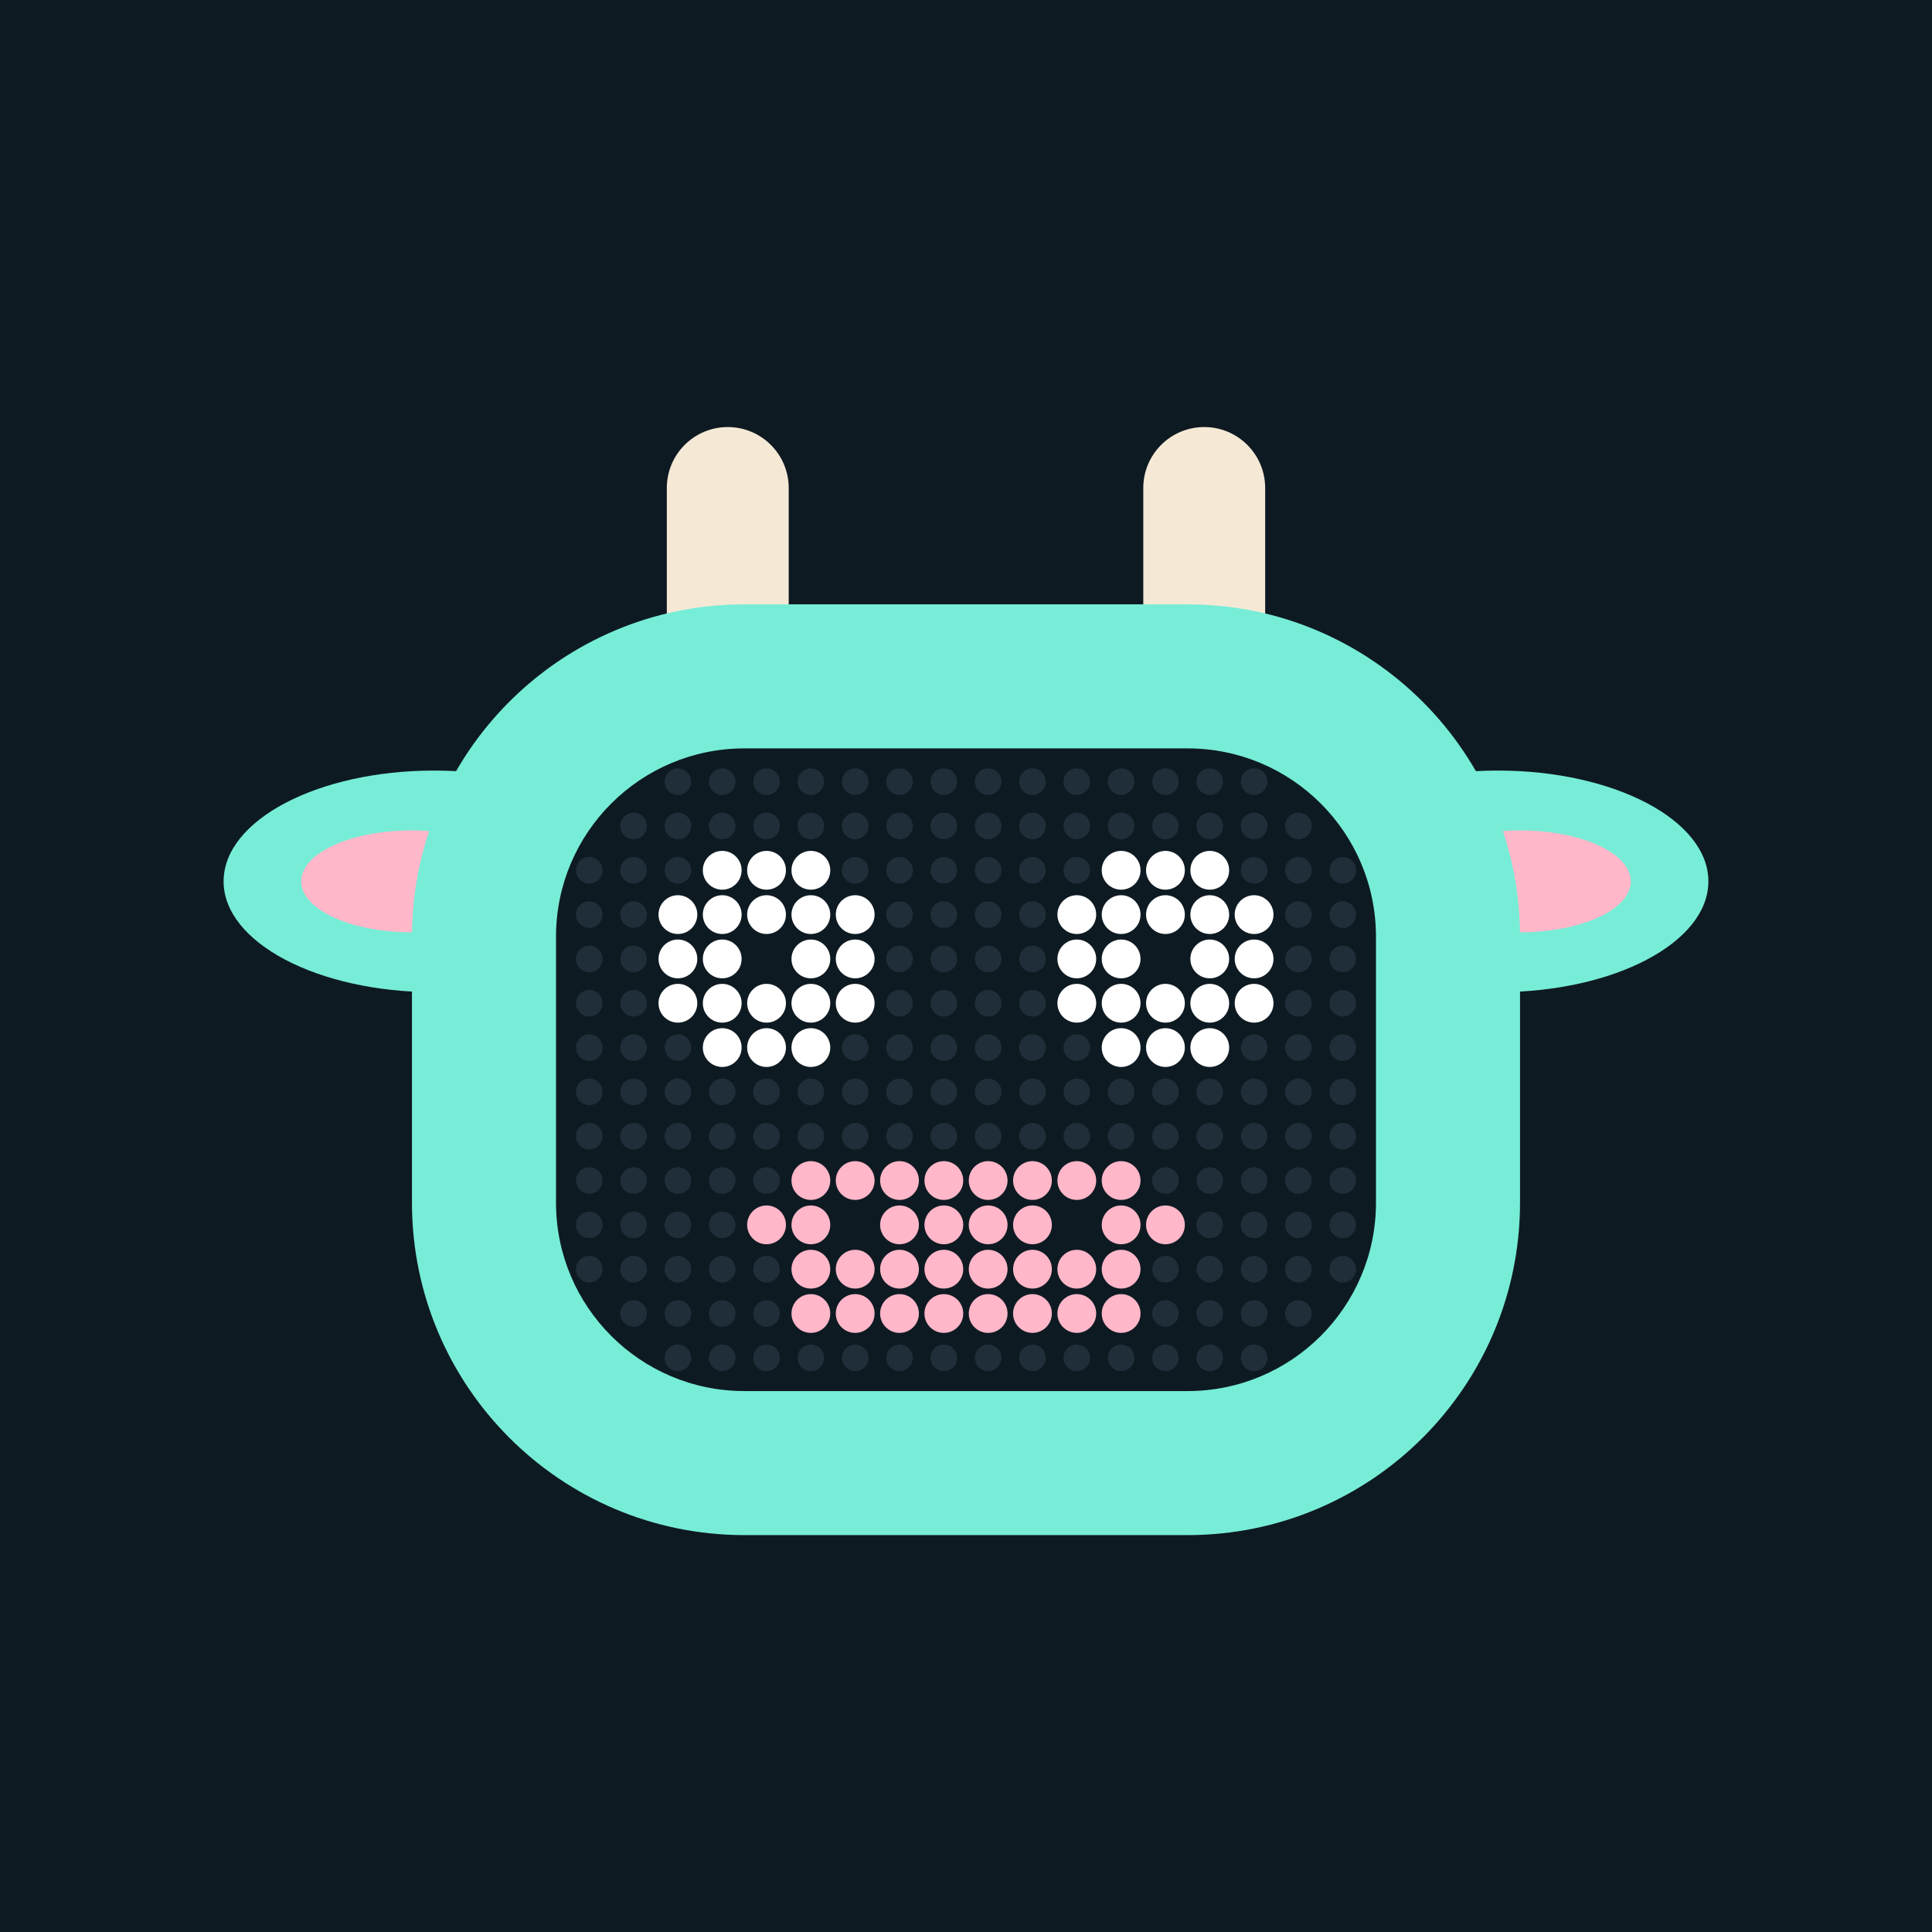
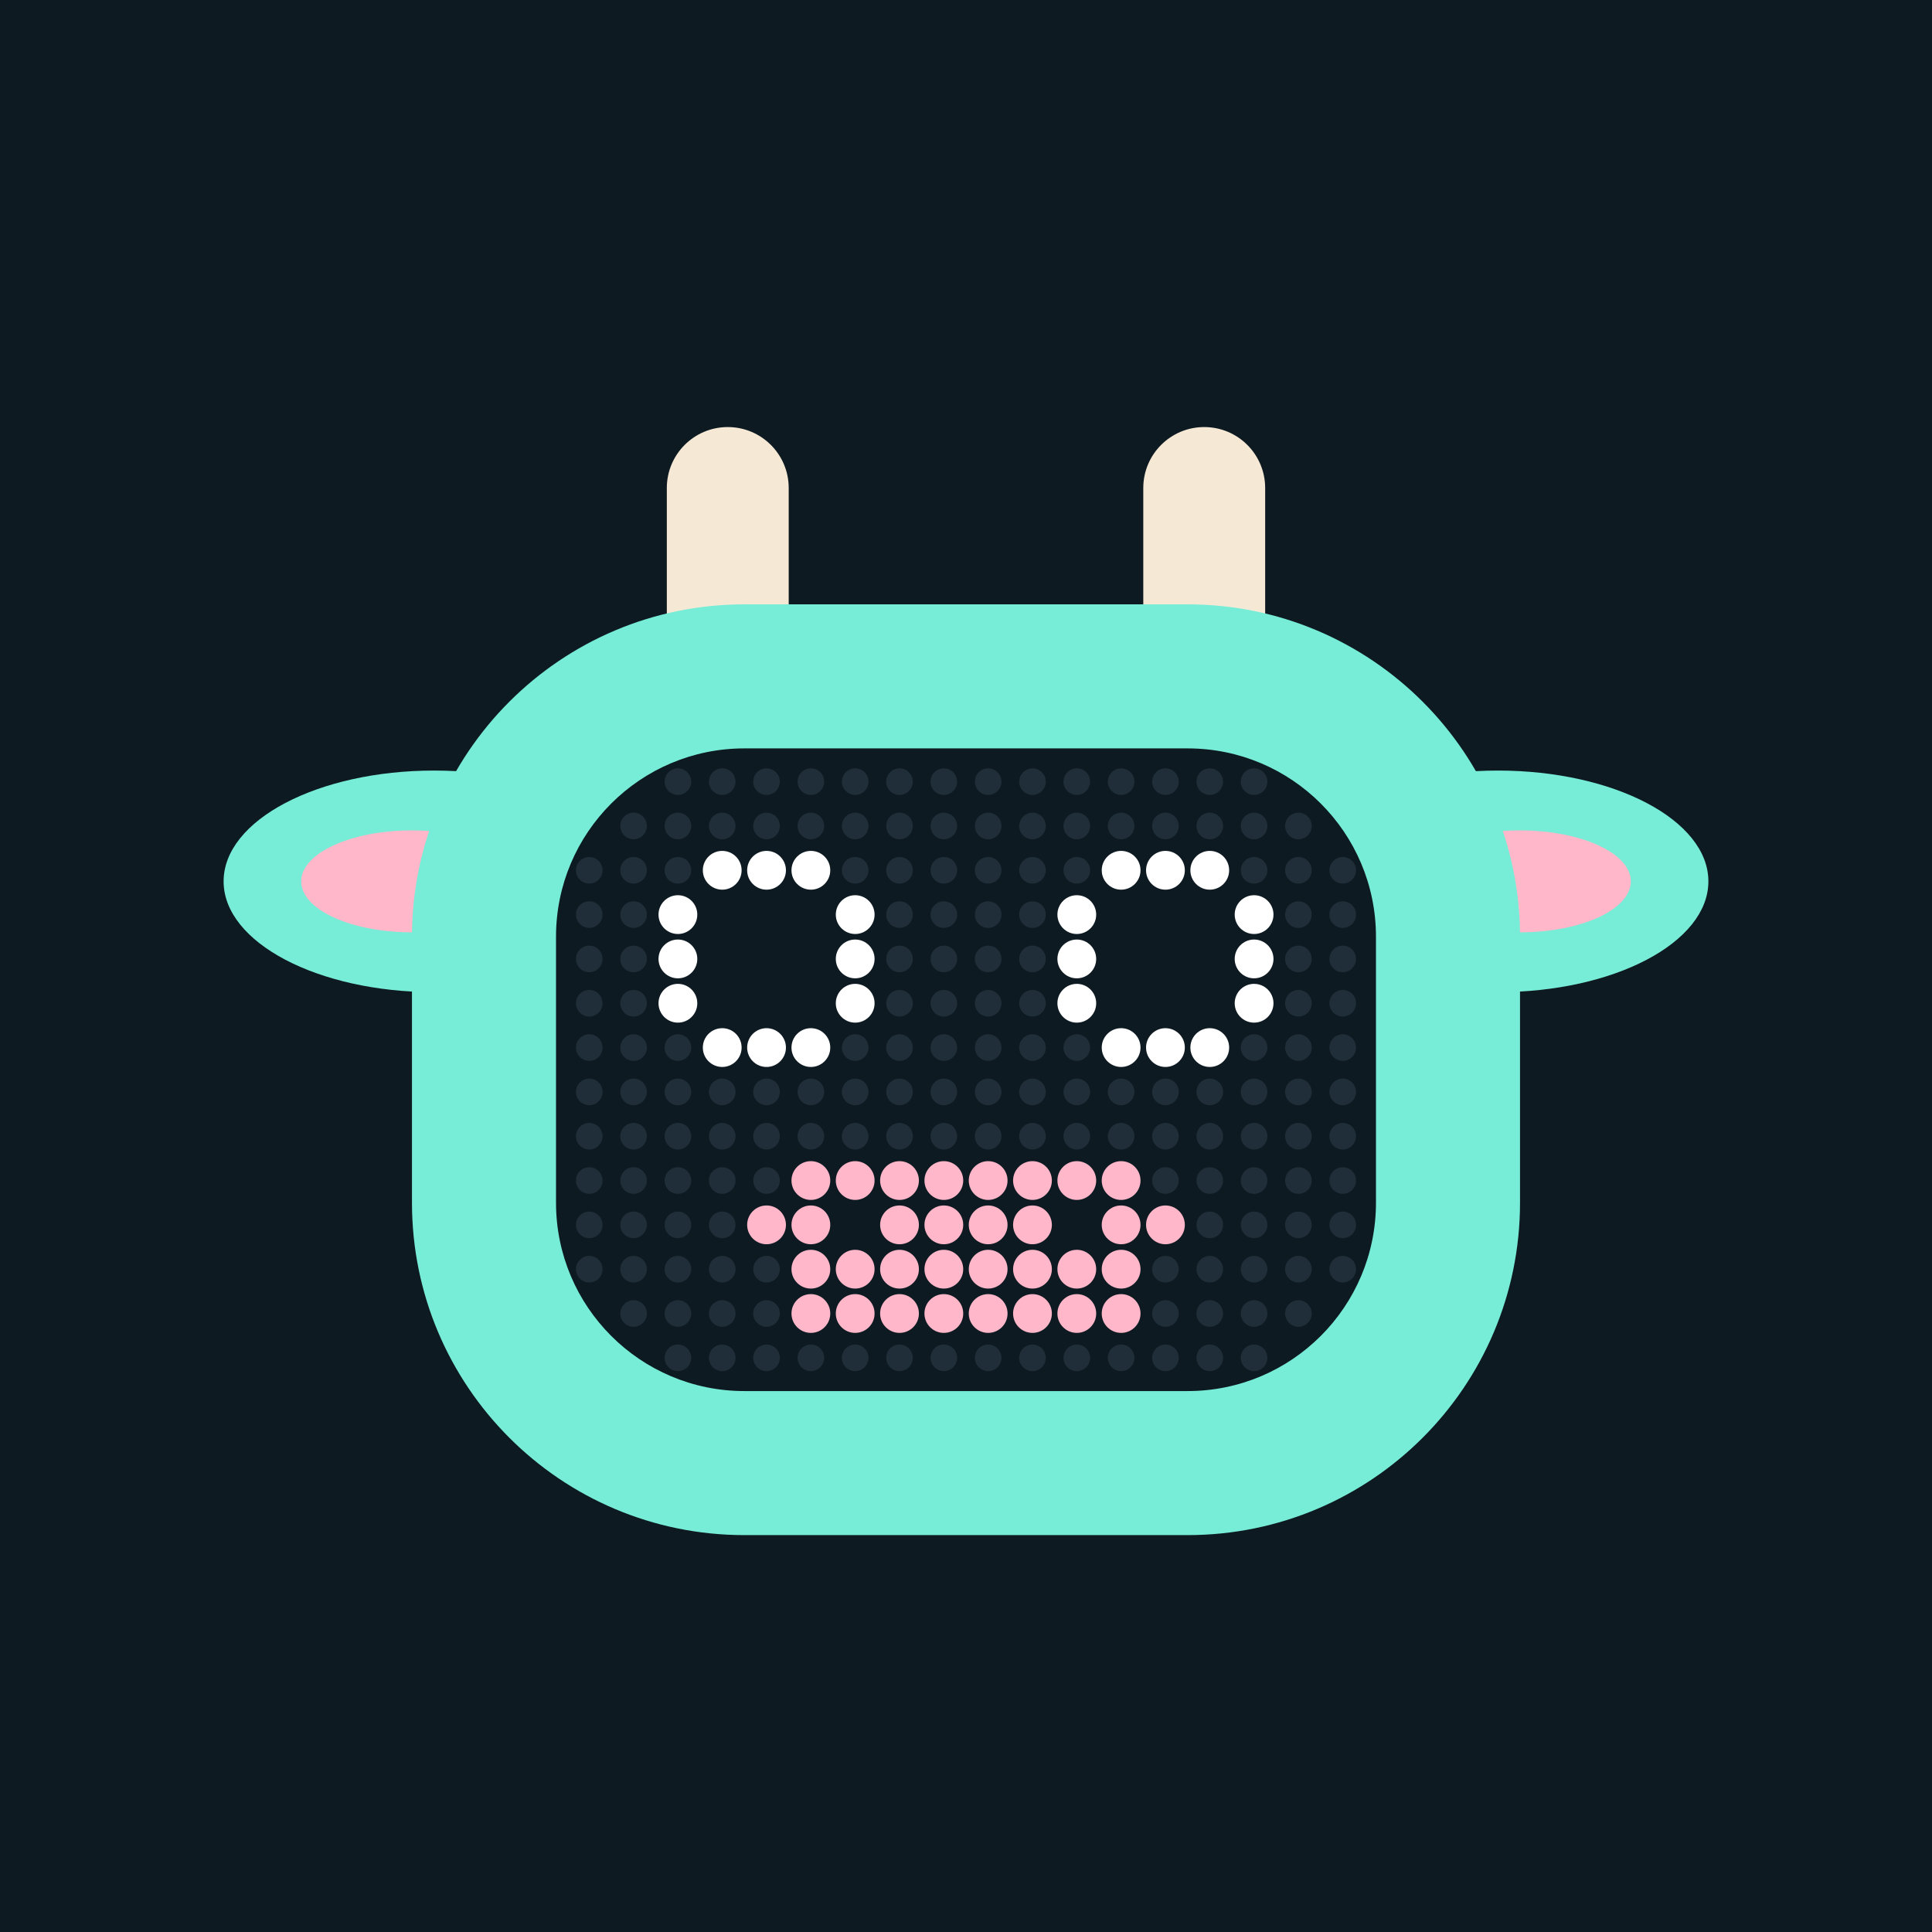
<svg xmlns="http://www.w3.org/2000/svg" viewBox="0 0 1024 1024" width="1024" height="1024">
  <rect width="1024" height="1024" fill="#0E1A22" />
  <g transform="translate(112.64,202.86) scale(5.8729)">
    <rect x="41" y="4" width="11" height="24" rx="5.5" fill="#F5E9D6" />
    <rect x="84" y="4" width="11" height="24" rx="5.5" fill="#F5E9D6" />
    <ellipse cx="20" cy="45" rx="19" ry="10" fill="#77EDD7" />
    <ellipse cx="18" cy="45" rx="10" ry="4.6" fill="#FFB7C9" />
    <ellipse cx="116" cy="45" rx="19" ry="10" fill="#77EDD7" />
    <ellipse cx="118" cy="45" rx="10" ry="4.6" fill="#FFB7C9" />
    <rect x="18" y="20" width="100" height="84" rx="30" fill="#77EDD7" />
    <rect x="31" y="33" width="74" height="58" rx="17" fill="#0E1A22" />
    <circle cx="42" cy="36" r="1.2" fill="#1F2E38" />
    <circle cx="46" cy="36" r="1.2" fill="#1F2E38" />
    <circle cx="50" cy="36" r="1.2" fill="#1F2E38" />
    <circle cx="54" cy="36" r="1.2" fill="#1F2E38" />
    <circle cx="58" cy="36" r="1.2" fill="#1F2E38" />
    <circle cx="62" cy="36" r="1.2" fill="#1F2E38" />
    <circle cx="66" cy="36" r="1.2" fill="#1F2E38" />
    <circle cx="70" cy="36" r="1.2" fill="#1F2E38" />
    <circle cx="74" cy="36" r="1.2" fill="#1F2E38" />
    <circle cx="78" cy="36" r="1.2" fill="#1F2E38" />
    <circle cx="82" cy="36" r="1.2" fill="#1F2E38" />
    <circle cx="86" cy="36" r="1.2" fill="#1F2E38" />
    <circle cx="90" cy="36" r="1.2" fill="#1F2E38" />
    <circle cx="94" cy="36" r="1.2" fill="#1F2E38" />
    <circle cx="38" cy="40" r="1.2" fill="#1F2E38" />
    <circle cx="42" cy="40" r="1.2" fill="#1F2E38" />
    <circle cx="46" cy="40" r="1.2" fill="#1F2E38" />
    <circle cx="50" cy="40" r="1.2" fill="#1F2E38" />
    <circle cx="54" cy="40" r="1.2" fill="#1F2E38" />
    <circle cx="58" cy="40" r="1.2" fill="#1F2E38" />
    <circle cx="62" cy="40" r="1.2" fill="#1F2E38" />
    <circle cx="66" cy="40" r="1.2" fill="#1F2E38" />
    <circle cx="70" cy="40" r="1.2" fill="#1F2E38" />
    <circle cx="74" cy="40" r="1.2" fill="#1F2E38" />
    <circle cx="78" cy="40" r="1.2" fill="#1F2E38" />
    <circle cx="82" cy="40" r="1.2" fill="#1F2E38" />
    <circle cx="86" cy="40" r="1.2" fill="#1F2E38" />
    <circle cx="90" cy="40" r="1.2" fill="#1F2E38" />
    <circle cx="94" cy="40" r="1.2" fill="#1F2E38" />
    <circle cx="98" cy="40" r="1.2" fill="#1F2E38" />
    <circle cx="34" cy="44" r="1.2" fill="#1F2E38" />
    <circle cx="38" cy="44" r="1.2" fill="#1F2E38" />
    <circle cx="42" cy="44" r="1.2" fill="#1F2E38" />
-     <circle cx="46" cy="44" r="1.75" fill="#FFFFFF" />
-     <circle cx="50" cy="44" r="1.75" fill="#FFFFFF" />
-     <circle cx="54" cy="44" r="1.75" fill="#FFFFFF" />
+     <circle class="ring" cx="46" cy="44" r="1.75" fill="#FFFFFF" />
+     <circle class="ring" cx="50" cy="44" r="1.75" fill="#FFFFFF" />
+     <circle class="ring" cx="54" cy="44" r="1.75" fill="#FFFFFF" />
    <circle cx="58" cy="44" r="1.2" fill="#1F2E38" />
    <circle cx="62" cy="44" r="1.2" fill="#1F2E38" />
    <circle cx="66" cy="44" r="1.2" fill="#1F2E38" />
    <circle cx="70" cy="44" r="1.2" fill="#1F2E38" />
    <circle cx="74" cy="44" r="1.2" fill="#1F2E38" />
    <circle cx="78" cy="44" r="1.2" fill="#1F2E38" />
-     <circle cx="82" cy="44" r="1.75" fill="#FFFFFF" />
-     <circle cx="86" cy="44" r="1.75" fill="#FFFFFF" />
-     <circle cx="90" cy="44" r="1.75" fill="#FFFFFF" />
+     <circle class="ring" cx="82" cy="44" r="1.75" fill="#FFFFFF" />
+     <circle class="ring" cx="86" cy="44" r="1.75" fill="#FFFFFF" />
+     <circle class="ring" cx="90" cy="44" r="1.75" fill="#FFFFFF" />
    <circle cx="94" cy="44" r="1.2" fill="#1F2E38" />
    <circle cx="98" cy="44" r="1.2" fill="#1F2E38" />
    <circle cx="102" cy="44" r="1.2" fill="#1F2E38" />
    <circle cx="34" cy="48" r="1.2" fill="#1F2E38" />
    <circle cx="38" cy="48" r="1.2" fill="#1F2E38" />
-     <circle cx="42" cy="48" r="1.75" fill="#FFFFFF" />
-     <circle cx="46" cy="48" r="1.75" fill="#FFFFFF" />
-     <circle cx="50" cy="48" r="1.75" fill="#FFFFFF" />
-     <circle cx="54" cy="48" r="1.75" fill="#FFFFFF" />
-     <circle cx="58" cy="48" r="1.75" fill="#FFFFFF" />
+     <circle class="ring" cx="42" cy="48" r="1.75" fill="#FFFFFF" />
+     <circle class="pupil" cx="46" cy="48" r="1.75" fill="#0E1A22" />
+     <circle class="pupil" cx="50" cy="48" r="1.75" fill="#0E1A22" />
+     <circle class="pupil" cx="54" cy="48" r="1.75" fill="#0E1A22" />
+     <circle class="ring" cx="58" cy="48" r="1.75" fill="#FFFFFF" />
    <circle cx="62" cy="48" r="1.2" fill="#1F2E38" />
    <circle cx="66" cy="48" r="1.2" fill="#1F2E38" />
    <circle cx="70" cy="48" r="1.2" fill="#1F2E38" />
    <circle cx="74" cy="48" r="1.2" fill="#1F2E38" />
-     <circle cx="78" cy="48" r="1.75" fill="#FFFFFF" />
-     <circle cx="82" cy="48" r="1.75" fill="#FFFFFF" />
-     <circle cx="86" cy="48" r="1.75" fill="#FFFFFF" />
-     <circle cx="90" cy="48" r="1.75" fill="#FFFFFF" />
-     <circle cx="94" cy="48" r="1.75" fill="#FFFFFF" />
+     <circle class="ring" cx="78" cy="48" r="1.75" fill="#FFFFFF" />
+     <circle class="pupil" cx="82" cy="48" r="1.75" fill="#0E1A22" />
+     <circle class="pupil" cx="86" cy="48" r="1.75" fill="#0E1A22" />
+     <circle class="pupil" cx="90" cy="48" r="1.75" fill="#0E1A22" />
+     <circle class="ring" cx="94" cy="48" r="1.75" fill="#FFFFFF" />
    <circle cx="98" cy="48" r="1.2" fill="#1F2E38" />
    <circle cx="102" cy="48" r="1.2" fill="#1F2E38" />
    <circle cx="34" cy="52" r="1.2" fill="#1F2E38" />
    <circle cx="38" cy="52" r="1.2" fill="#1F2E38" />
-     <circle cx="42" cy="52" r="1.75" fill="#FFFFFF" />
-     <circle cx="46" cy="52" r="1.75" fill="#FFFFFF" />
+     <circle class="ring" cx="42" cy="52" r="1.75" fill="#FFFFFF" />
+     <circle class="pupil" cx="46" cy="52" r="1.75" fill="#0E1A22" />
    <circle class="pupil" cx="50" cy="52" r="1.75" fill="#0E1A22" />
-     <circle cx="54" cy="52" r="1.75" fill="#FFFFFF" />
-     <circle cx="58" cy="52" r="1.75" fill="#FFFFFF" />
+     <circle class="pupil" cx="54" cy="52" r="1.75" fill="#0E1A22" />
+     <circle class="ring" cx="58" cy="52" r="1.75" fill="#FFFFFF" />
    <circle cx="62" cy="52" r="1.2" fill="#1F2E38" />
    <circle cx="66" cy="52" r="1.2" fill="#1F2E38" />
    <circle cx="70" cy="52" r="1.2" fill="#1F2E38" />
    <circle cx="74" cy="52" r="1.2" fill="#1F2E38" />
-     <circle cx="78" cy="52" r="1.75" fill="#FFFFFF" />
-     <circle cx="82" cy="52" r="1.75" fill="#FFFFFF" />
+     <circle class="ring" cx="78" cy="52" r="1.75" fill="#FFFFFF" />
+     <circle class="pupil" cx="82" cy="52" r="1.75" fill="#0E1A22" />
    <circle class="pupil" cx="86" cy="52" r="1.75" fill="#0E1A22" />
-     <circle cx="90" cy="52" r="1.75" fill="#FFFFFF" />
-     <circle cx="94" cy="52" r="1.75" fill="#FFFFFF" />
+     <circle class="pupil" cx="90" cy="52" r="1.75" fill="#0E1A22" />
+     <circle class="ring" cx="94" cy="52" r="1.75" fill="#FFFFFF" />
    <circle cx="98" cy="52" r="1.2" fill="#1F2E38" />
    <circle cx="102" cy="52" r="1.2" fill="#1F2E38" />
    <circle cx="34" cy="56" r="1.2" fill="#1F2E38" />
    <circle cx="38" cy="56" r="1.2" fill="#1F2E38" />
-     <circle cx="42" cy="56" r="1.75" fill="#FFFFFF" />
-     <circle cx="46" cy="56" r="1.75" fill="#FFFFFF" />
-     <circle cx="50" cy="56" r="1.75" fill="#FFFFFF" />
-     <circle cx="54" cy="56" r="1.75" fill="#FFFFFF" />
-     <circle cx="58" cy="56" r="1.75" fill="#FFFFFF" />
+     <circle class="ring" cx="42" cy="56" r="1.75" fill="#FFFFFF" />
+     <circle class="pupil" cx="46" cy="56" r="1.75" fill="#0E1A22" />
+     <circle class="pupil" cx="50" cy="56" r="1.75" fill="#0E1A22" />
+     <circle class="pupil" cx="54" cy="56" r="1.75" fill="#0E1A22" />
+     <circle class="ring" cx="58" cy="56" r="1.75" fill="#FFFFFF" />
    <circle cx="62" cy="56" r="1.2" fill="#1F2E38" />
    <circle cx="66" cy="56" r="1.2" fill="#1F2E38" />
    <circle cx="70" cy="56" r="1.2" fill="#1F2E38" />
    <circle cx="74" cy="56" r="1.2" fill="#1F2E38" />
-     <circle cx="78" cy="56" r="1.75" fill="#FFFFFF" />
-     <circle cx="82" cy="56" r="1.75" fill="#FFFFFF" />
-     <circle cx="86" cy="56" r="1.75" fill="#FFFFFF" />
-     <circle cx="90" cy="56" r="1.75" fill="#FFFFFF" />
-     <circle cx="94" cy="56" r="1.75" fill="#FFFFFF" />
+     <circle class="ring" cx="78" cy="56" r="1.75" fill="#FFFFFF" />
+     <circle class="pupil" cx="82" cy="56" r="1.75" fill="#0E1A22" />
+     <circle class="pupil" cx="86" cy="56" r="1.75" fill="#0E1A22" />
+     <circle class="pupil" cx="90" cy="56" r="1.75" fill="#0E1A22" />
+     <circle class="ring" cx="94" cy="56" r="1.75" fill="#FFFFFF" />
    <circle cx="98" cy="56" r="1.2" fill="#1F2E38" />
    <circle cx="102" cy="56" r="1.2" fill="#1F2E38" />
    <circle cx="34" cy="60" r="1.2" fill="#1F2E38" />
    <circle cx="38" cy="60" r="1.2" fill="#1F2E38" />
    <circle cx="42" cy="60" r="1.2" fill="#1F2E38" />
-     <circle cx="46" cy="60" r="1.75" fill="#FFFFFF" />
-     <circle cx="50" cy="60" r="1.75" fill="#FFFFFF" />
-     <circle cx="54" cy="60" r="1.75" fill="#FFFFFF" />
+     <circle class="ring" cx="46" cy="60" r="1.75" fill="#FFFFFF" />
+     <circle class="ring" cx="50" cy="60" r="1.75" fill="#FFFFFF" />
+     <circle class="ring" cx="54" cy="60" r="1.75" fill="#FFFFFF" />
    <circle cx="58" cy="60" r="1.2" fill="#1F2E38" />
    <circle cx="62" cy="60" r="1.2" fill="#1F2E38" />
    <circle cx="66" cy="60" r="1.2" fill="#1F2E38" />
    <circle cx="70" cy="60" r="1.2" fill="#1F2E38" />
    <circle cx="74" cy="60" r="1.2" fill="#1F2E38" />
    <circle cx="78" cy="60" r="1.2" fill="#1F2E38" />
-     <circle cx="82" cy="60" r="1.75" fill="#FFFFFF" />
-     <circle cx="86" cy="60" r="1.75" fill="#FFFFFF" />
-     <circle cx="90" cy="60" r="1.75" fill="#FFFFFF" />
+     <circle class="ring" cx="82" cy="60" r="1.75" fill="#FFFFFF" />
+     <circle class="ring" cx="86" cy="60" r="1.75" fill="#FFFFFF" />
+     <circle class="ring" cx="90" cy="60" r="1.75" fill="#FFFFFF" />
    <circle cx="94" cy="60" r="1.2" fill="#1F2E38" />
    <circle cx="98" cy="60" r="1.2" fill="#1F2E38" />
    <circle cx="102" cy="60" r="1.2" fill="#1F2E38" />
    <circle cx="34" cy="64" r="1.2" fill="#1F2E38" />
    <circle cx="38" cy="64" r="1.2" fill="#1F2E38" />
    <circle cx="42" cy="64" r="1.2" fill="#1F2E38" />
    <circle cx="46" cy="64" r="1.2" fill="#1F2E38" />
    <circle cx="50" cy="64" r="1.2" fill="#1F2E38" />
    <circle cx="54" cy="64" r="1.2" fill="#1F2E38" />
    <circle cx="58" cy="64" r="1.2" fill="#1F2E38" />
    <circle cx="62" cy="64" r="1.2" fill="#1F2E38" />
    <circle cx="66" cy="64" r="1.2" fill="#1F2E38" />
    <circle cx="70" cy="64" r="1.2" fill="#1F2E38" />
    <circle cx="74" cy="64" r="1.2" fill="#1F2E38" />
    <circle cx="78" cy="64" r="1.2" fill="#1F2E38" />
    <circle cx="82" cy="64" r="1.2" fill="#1F2E38" />
    <circle cx="86" cy="64" r="1.2" fill="#1F2E38" />
    <circle cx="90" cy="64" r="1.2" fill="#1F2E38" />
    <circle cx="94" cy="64" r="1.2" fill="#1F2E38" />
    <circle cx="98" cy="64" r="1.2" fill="#1F2E38" />
    <circle cx="102" cy="64" r="1.2" fill="#1F2E38" />
    <circle cx="34" cy="68" r="1.2" fill="#1F2E38" />
    <circle cx="38" cy="68" r="1.2" fill="#1F2E38" />
    <circle cx="42" cy="68" r="1.2" fill="#1F2E38" />
    <circle cx="46" cy="68" r="1.2" fill="#1F2E38" />
    <circle cx="50" cy="68" r="1.2" fill="#1F2E38" />
    <circle cx="54" cy="68" r="1.2" fill="#1F2E38" />
    <circle cx="58" cy="68" r="1.2" fill="#1F2E38" />
    <circle cx="62" cy="68" r="1.2" fill="#1F2E38" />
    <circle cx="66" cy="68" r="1.2" fill="#1F2E38" />
    <circle cx="70" cy="68" r="1.2" fill="#1F2E38" />
    <circle cx="74" cy="68" r="1.2" fill="#1F2E38" />
    <circle cx="78" cy="68" r="1.2" fill="#1F2E38" />
    <circle cx="82" cy="68" r="1.2" fill="#1F2E38" />
    <circle cx="86" cy="68" r="1.2" fill="#1F2E38" />
    <circle cx="90" cy="68" r="1.2" fill="#1F2E38" />
    <circle cx="94" cy="68" r="1.2" fill="#1F2E38" />
    <circle cx="98" cy="68" r="1.2" fill="#1F2E38" />
    <circle cx="102" cy="68" r="1.2" fill="#1F2E38" />
    <circle cx="34" cy="72" r="1.2" fill="#1F2E38" />
    <circle cx="38" cy="72" r="1.2" fill="#1F2E38" />
    <circle cx="42" cy="72" r="1.2" fill="#1F2E38" />
    <circle cx="46" cy="72" r="1.2" fill="#1F2E38" />
    <circle cx="50" cy="72" r="1.2" fill="#1F2E38" />
    <circle cx="54" cy="72" r="1.75" fill="#FFB7C9" />
    <circle cx="58" cy="72" r="1.75" fill="#FFB7C9" />
    <circle cx="62" cy="72" r="1.75" fill="#FFB7C9" />
    <circle cx="66" cy="72" r="1.75" fill="#FFB7C9" />
    <circle cx="70" cy="72" r="1.75" fill="#FFB7C9" />
    <circle cx="74" cy="72" r="1.75" fill="#FFB7C9" />
    <circle cx="78" cy="72" r="1.75" fill="#FFB7C9" />
    <circle cx="82" cy="72" r="1.75" fill="#FFB7C9" />
    <circle cx="86" cy="72" r="1.2" fill="#1F2E38" />
    <circle cx="90" cy="72" r="1.2" fill="#1F2E38" />
    <circle cx="94" cy="72" r="1.2" fill="#1F2E38" />
    <circle cx="98" cy="72" r="1.2" fill="#1F2E38" />
    <circle cx="102" cy="72" r="1.2" fill="#1F2E38" />
    <circle cx="34" cy="76" r="1.2" fill="#1F2E38" />
    <circle cx="38" cy="76" r="1.2" fill="#1F2E38" />
    <circle cx="42" cy="76" r="1.2" fill="#1F2E38" />
    <circle cx="46" cy="76" r="1.2" fill="#1F2E38" />
    <circle cx="50" cy="76" r="1.75" fill="#FFB7C9" />
    <circle cx="54" cy="76" r="1.75" fill="#FFB7C9" />
    <circle class="nostril" cx="58" cy="76" r="1.75" fill="#0E1A22" />
    <circle cx="62" cy="76" r="1.75" fill="#FFB7C9" />
    <circle cx="66" cy="76" r="1.75" fill="#FFB7C9" />
    <circle cx="70" cy="76" r="1.75" fill="#FFB7C9" />
    <circle cx="74" cy="76" r="1.75" fill="#FFB7C9" />
    <circle class="nostril" cx="78" cy="76" r="1.75" fill="#0E1A22" />
    <circle cx="82" cy="76" r="1.75" fill="#FFB7C9" />
    <circle cx="86" cy="76" r="1.75" fill="#FFB7C9" />
    <circle cx="90" cy="76" r="1.2" fill="#1F2E38" />
    <circle cx="94" cy="76" r="1.2" fill="#1F2E38" />
    <circle cx="98" cy="76" r="1.2" fill="#1F2E38" />
    <circle cx="102" cy="76" r="1.2" fill="#1F2E38" />
    <circle cx="34" cy="80" r="1.2" fill="#1F2E38" />
    <circle cx="38" cy="80" r="1.2" fill="#1F2E38" />
    <circle cx="42" cy="80" r="1.2" fill="#1F2E38" />
    <circle cx="46" cy="80" r="1.2" fill="#1F2E38" />
    <circle cx="50" cy="80" r="1.2" fill="#1F2E38" />
    <circle cx="54" cy="80" r="1.75" fill="#FFB7C9" />
    <circle cx="58" cy="80" r="1.75" fill="#FFB7C9" />
    <circle cx="62" cy="80" r="1.75" fill="#FFB7C9" />
    <circle cx="66" cy="80" r="1.75" fill="#FFB7C9" />
    <circle cx="70" cy="80" r="1.75" fill="#FFB7C9" />
    <circle cx="74" cy="80" r="1.75" fill="#FFB7C9" />
    <circle cx="78" cy="80" r="1.75" fill="#FFB7C9" />
    <circle cx="82" cy="80" r="1.75" fill="#FFB7C9" />
    <circle cx="86" cy="80" r="1.2" fill="#1F2E38" />
    <circle cx="90" cy="80" r="1.2" fill="#1F2E38" />
    <circle cx="94" cy="80" r="1.2" fill="#1F2E38" />
    <circle cx="98" cy="80" r="1.2" fill="#1F2E38" />
    <circle cx="102" cy="80" r="1.2" fill="#1F2E38" />
    <circle cx="38" cy="84" r="1.2" fill="#1F2E38" />
    <circle cx="42" cy="84" r="1.2" fill="#1F2E38" />
    <circle cx="46" cy="84" r="1.2" fill="#1F2E38" />
    <circle cx="50" cy="84" r="1.2" fill="#1F2E38" />
    <circle cx="54" cy="84" r="1.75" fill="#FFB7C9" />
    <circle cx="58" cy="84" r="1.75" fill="#FFB7C9" />
    <circle cx="62" cy="84" r="1.75" fill="#FFB7C9" />
    <circle cx="66" cy="84" r="1.75" fill="#FFB7C9" />
    <circle cx="70" cy="84" r="1.75" fill="#FFB7C9" />
    <circle cx="74" cy="84" r="1.75" fill="#FFB7C9" />
    <circle cx="78" cy="84" r="1.75" fill="#FFB7C9" />
    <circle cx="82" cy="84" r="1.75" fill="#FFB7C9" />
    <circle cx="86" cy="84" r="1.2" fill="#1F2E38" />
    <circle cx="90" cy="84" r="1.2" fill="#1F2E38" />
    <circle cx="94" cy="84" r="1.2" fill="#1F2E38" />
    <circle cx="98" cy="84" r="1.2" fill="#1F2E38" />
    <circle cx="42" cy="88" r="1.2" fill="#1F2E38" />
    <circle cx="46" cy="88" r="1.2" fill="#1F2E38" />
    <circle cx="50" cy="88" r="1.2" fill="#1F2E38" />
    <circle cx="54" cy="88" r="1.2" fill="#1F2E38" />
    <circle cx="58" cy="88" r="1.2" fill="#1F2E38" />
    <circle cx="62" cy="88" r="1.2" fill="#1F2E38" />
    <circle cx="66" cy="88" r="1.2" fill="#1F2E38" />
    <circle cx="70" cy="88" r="1.2" fill="#1F2E38" />
    <circle cx="74" cy="88" r="1.2" fill="#1F2E38" />
    <circle cx="78" cy="88" r="1.2" fill="#1F2E38" />
    <circle cx="82" cy="88" r="1.2" fill="#1F2E38" />
    <circle cx="86" cy="88" r="1.2" fill="#1F2E38" />
    <circle cx="90" cy="88" r="1.2" fill="#1F2E38" />
    <circle cx="94" cy="88" r="1.2" fill="#1F2E38" />
  </g>
</svg>
